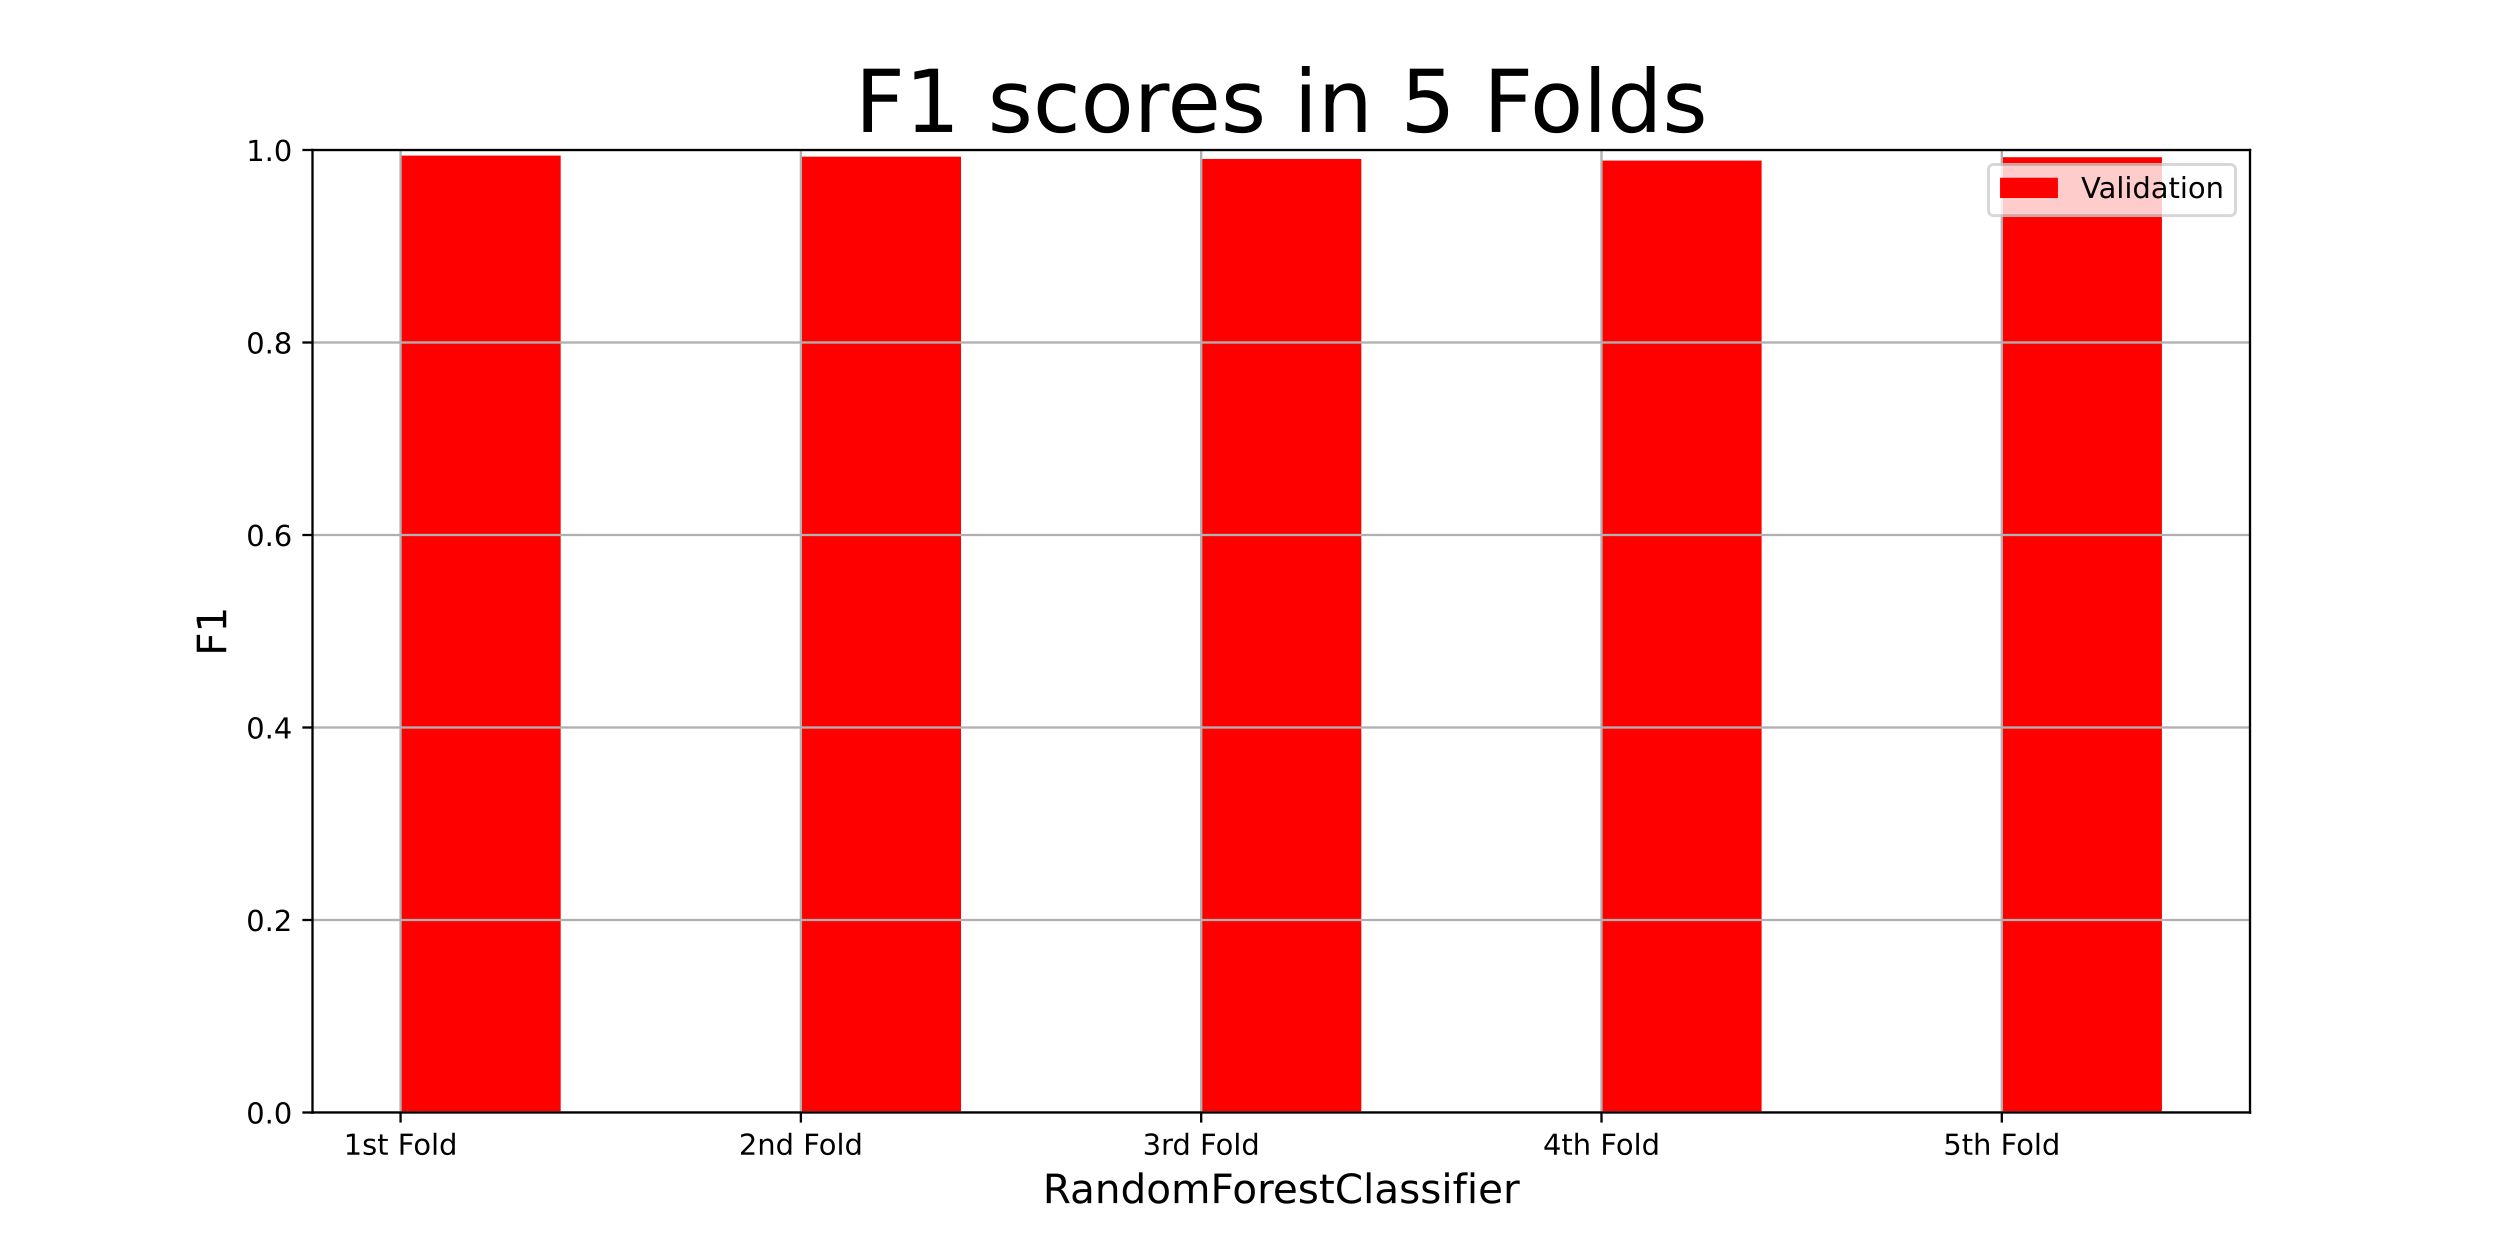
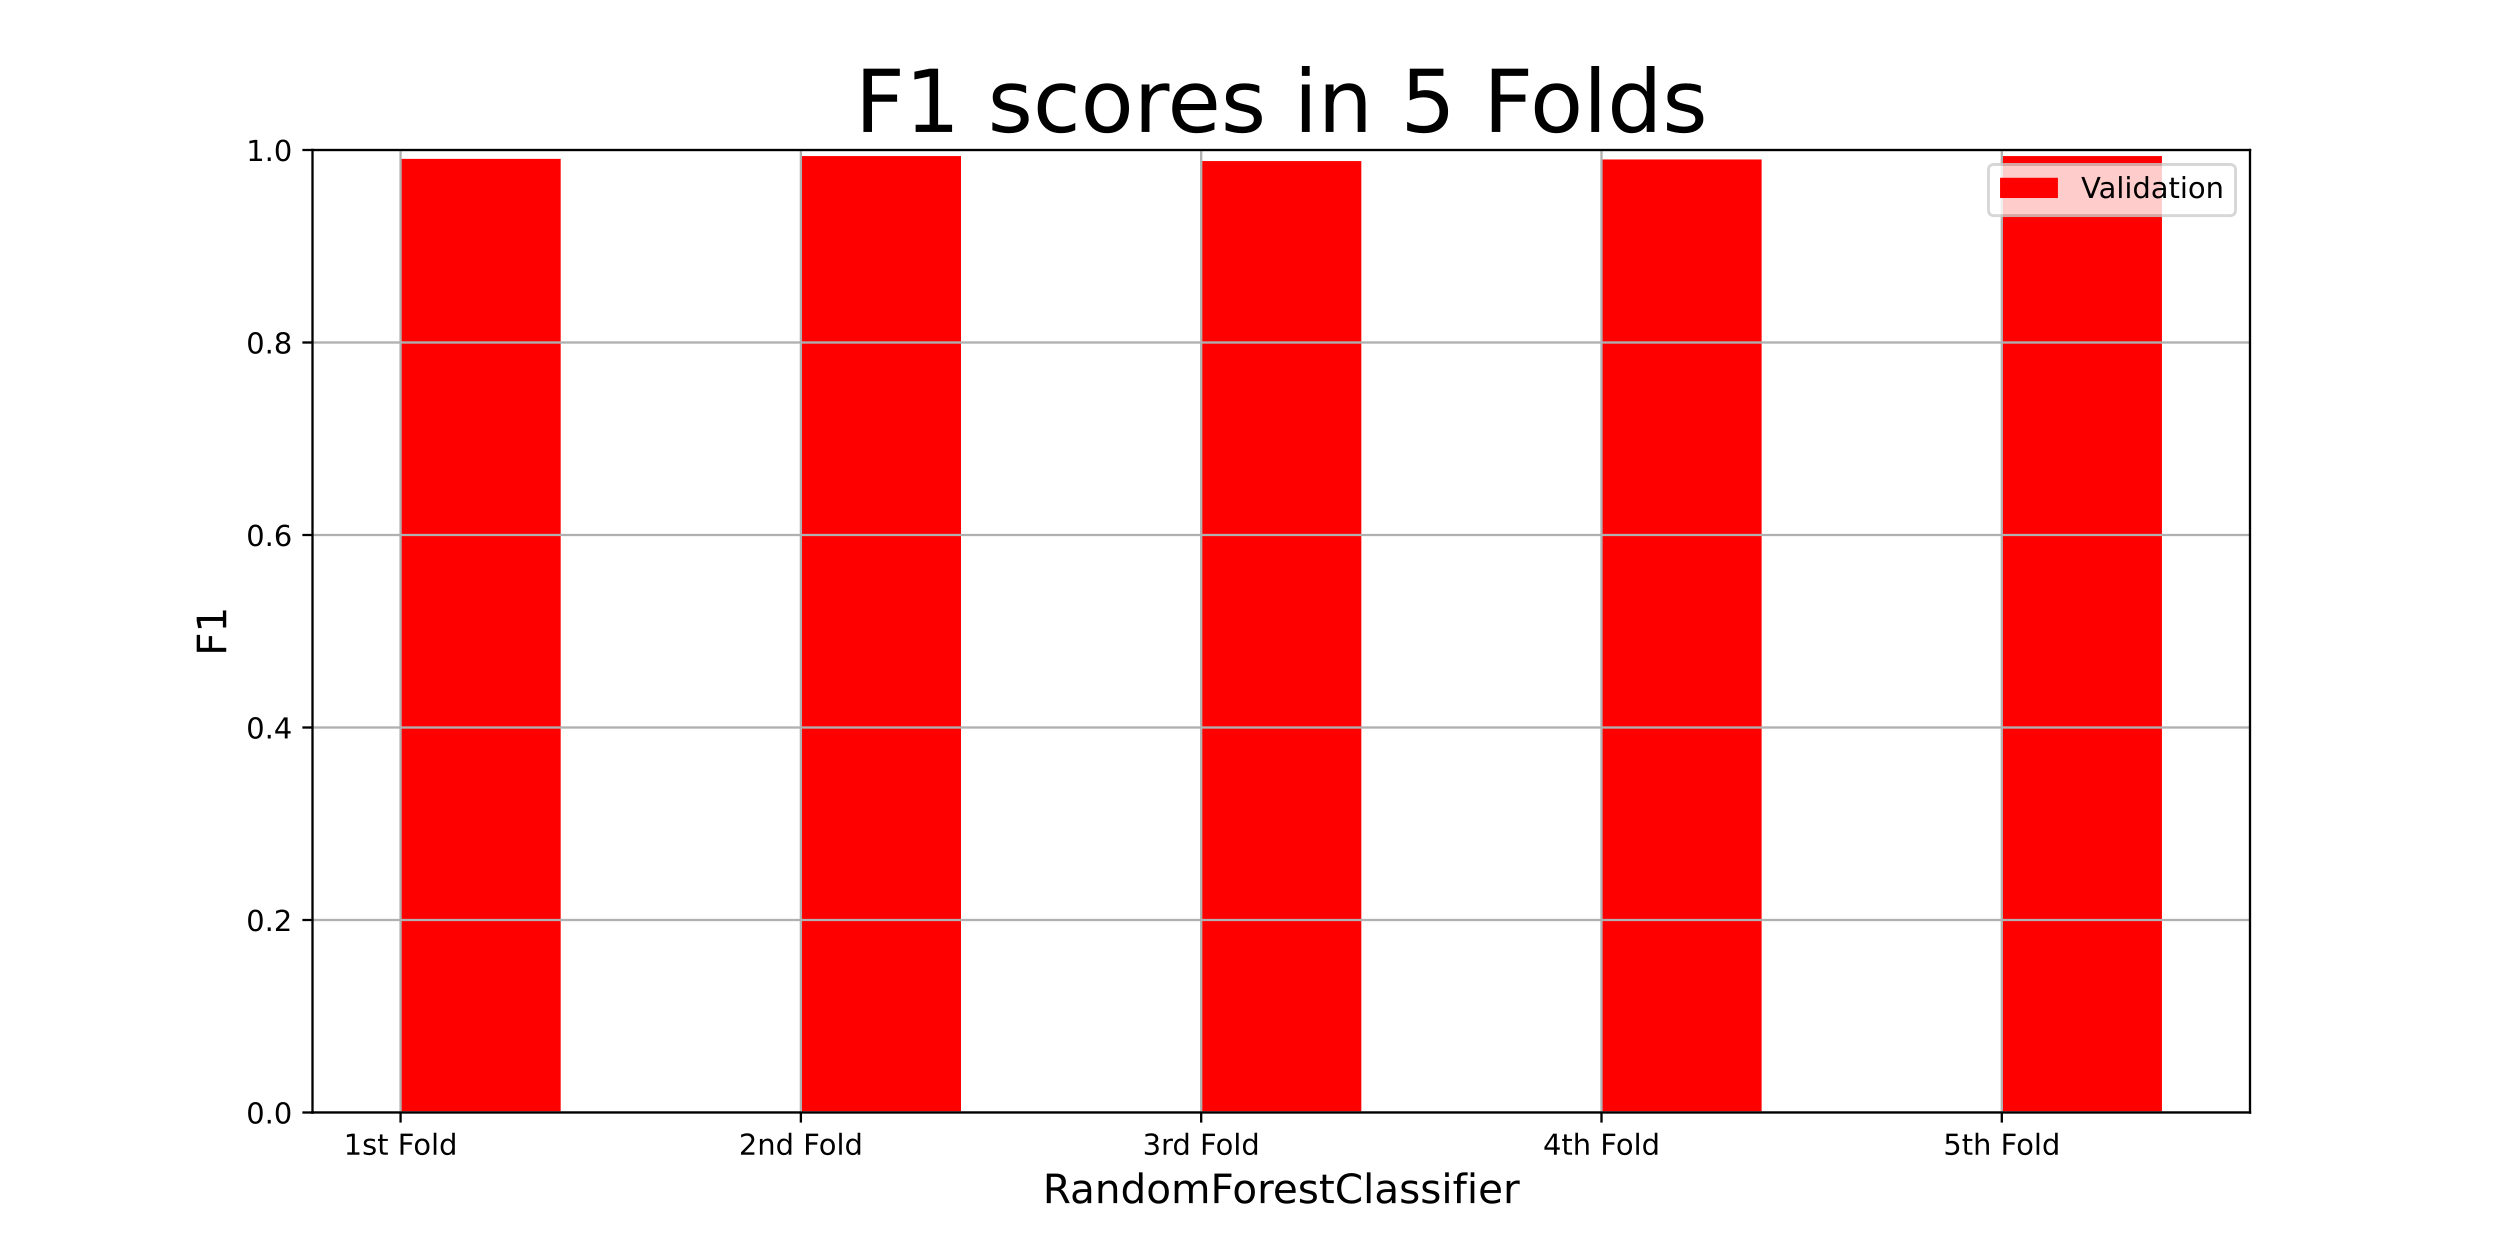
<svg xmlns="http://www.w3.org/2000/svg" xmlns:xlink="http://www.w3.org/1999/xlink" width="864pt" height="432pt" viewBox="0 0 864 432" version="1.1">
  <defs>
    <style type="text/css">*{stroke-linejoin: round; stroke-linecap: butt}</style>
  </defs>
  <g id="figure_1">
    <g id="patch_1">
      <path d="M 0 432  L 864 432  L 864 0  L 0 0  z " style="fill: #ffffff" />
    </g>
    <g id="axes_1">
      <g id="patch_2">
        <path d="M 108 384.48  L 777.6 384.48  L 777.6 51.84  L 108 51.84  z " style="fill: #ffffff" />
      </g>
      <g id="patch_3">
-         <path d="M 138.436 384.48  L 193.775 384.48  L 193.775 53.783  L 138.436 53.783  z " clip-path="url(#p859ba6c23f)" style="fill: #ff0000" />
+         <path d="M 138.436 384.48  L 193.775 384.48  L 193.775 54.91  L 138.436 54.91  z " clip-path="url(#pf7909e00c7)" style="fill: #ff0000" />
      </g>
      <g id="patch_4">
-         <path d="M 276.783 384.48  L 332.122 384.48  L 332.122 54.137  L 276.783 54.137  z " clip-path="url(#p859ba6c23f)" style="fill: #ff0000" />
+         <path d="M 276.783 384.48  L 332.122 384.48  L 332.122 53.947  L 276.783 53.947  z " clip-path="url(#pf7909e00c7)" style="fill: #ff0000" />
      </g>
      <g id="patch_5">
-         <path d="M 415.131 384.48  L 470.469 384.48  L 470.469 54.923  L 415.131 54.923  z " clip-path="url(#p859ba6c23f)" style="fill: #ff0000" />
+         <path d="M 415.131 384.48  L 470.469 384.48  L 470.469 55.676  L 415.131 55.676  z " clip-path="url(#pf7909e00c7)" style="fill: #ff0000" />
      </g>
      <g id="patch_6">
-         <path d="M 553.478 384.48  L 608.817 384.48  L 608.817 55.494  L 553.478 55.494  z " clip-path="url(#p859ba6c23f)" style="fill: #ff0000" />
+         <path d="M 553.478 384.48  L 608.817 384.48  L 608.817 55.116  L 553.478 55.116  z " clip-path="url(#pf7909e00c7)" style="fill: #ff0000" />
      </g>
      <g id="patch_7">
-         <path d="M 691.825 384.48  L 747.164 384.48  L 747.164 54.329  L 691.825 54.329  z " clip-path="url(#p859ba6c23f)" style="fill: #ff0000" />
+         <path d="M 691.825 384.48  L 747.164 384.48  L 747.164 53.944  L 691.825 53.944  z " clip-path="url(#pf7909e00c7)" style="fill: #ff0000" />
      </g>
      <g id="matplotlib.axis_1">
        <g id="xtick_1">
          <g id="line2d_1">
-             <path d="M 138.436 384.48  L 138.436 51.84  " clip-path="url(#p859ba6c23f)" style="fill: none; stroke: #b0b0b0; stroke-width: 0.8; stroke-linecap: square" />
+             <path d="M 138.436 384.48  L 138.436 51.84  " clip-path="url(#pf7909e00c7)" style="fill: none; stroke: #b0b0b0; stroke-width: 0.8; stroke-linecap: square" />
          </g>
          <g id="line2d_2">
            <defs>
-               <path id="m09b24d3ca9" d="M 0 0  L 0 3.5  " style="stroke: #000000; stroke-width: 0.8" />
+               <path id="m5ab77fc518" d="M 0 0  L 0 3.5  " style="stroke: #000000; stroke-width: 0.8" />
            </defs>
            <g>
-               <use xlink:href="#m09b24d3ca9" x="138.436" y="384.48" style="stroke: #000000; stroke-width: 0.8" />
+               <use xlink:href="#m5ab77fc518" x="138.436" y="384.48" style="stroke: #000000; stroke-width: 0.8" />
            </g>
          </g>
          <g id="text_1">
            <g transform="translate(118.784 399.0784) scale(0.1 -0.1)">
              <defs>
                <path id="DejaVuSans-31" d="M 794 531  L 1825 531  L 1825 4091  L 703 3866  L 703 4441  L 1819 4666  L 2450 4666  L 2450 531  L 3481 531  L 3481 0  L 794 0  L 794 531  z " transform="scale(0.015625)" />
                <path id="DejaVuSans-73" d="M 2834 3397  L 2834 2853  Q 2591 2978 2328 3040  Q 2066 3103 1784 3103  Q 1356 3103 1142 2972  Q 928 2841 928 2578  Q 928 2378 1081 2264  Q 1234 2150 1697 2047  L 1894 2003  Q 2506 1872 2764 1633  Q 3022 1394 3022 966  Q 3022 478 2636 193  Q 2250 -91 1575 -91  Q 1294 -91 989 -36  Q 684 19 347 128  L 347 722  Q 666 556 975 473  Q 1284 391 1588 391  Q 1994 391 2212 530  Q 2431 669 2431 922  Q 2431 1156 2273 1281  Q 2116 1406 1581 1522  L 1381 1569  Q 847 1681 609 1914  Q 372 2147 372 2553  Q 372 3047 722 3315  Q 1072 3584 1716 3584  Q 2034 3584 2315 3537  Q 2597 3491 2834 3397  z " transform="scale(0.015625)" />
                <path id="DejaVuSans-74" d="M 1172 4494  L 1172 3500  L 2356 3500  L 2356 3053  L 1172 3053  L 1172 1153  Q 1172 725 1289 603  Q 1406 481 1766 481  L 2356 481  L 2356 0  L 1766 0  Q 1100 0 847 248  Q 594 497 594 1153  L 594 3053  L 172 3053  L 172 3500  L 594 3500  L 594 4494  L 1172 4494  z " transform="scale(0.015625)" />
                <path id="DejaVuSans-20" transform="scale(0.015625)" />
                <path id="DejaVuSans-46" d="M 628 4666  L 3309 4666  L 3309 4134  L 1259 4134  L 1259 2759  L 3109 2759  L 3109 2228  L 1259 2228  L 1259 0  L 628 0  L 628 4666  z " transform="scale(0.015625)" />
                <path id="DejaVuSans-6f" d="M 1959 3097  Q 1497 3097 1228 2736  Q 959 2375 959 1747  Q 959 1119 1226 758  Q 1494 397 1959 397  Q 2419 397 2687 759  Q 2956 1122 2956 1747  Q 2956 2369 2687 2733  Q 2419 3097 1959 3097  z M 1959 3584  Q 2709 3584 3137 3096  Q 3566 2609 3566 1747  Q 3566 888 3137 398  Q 2709 -91 1959 -91  Q 1206 -91 779 398  Q 353 888 353 1747  Q 353 2609 779 3096  Q 1206 3584 1959 3584  z " transform="scale(0.015625)" />
                <path id="DejaVuSans-6c" d="M 603 4863  L 1178 4863  L 1178 0  L 603 0  L 603 4863  z " transform="scale(0.015625)" />
                <path id="DejaVuSans-64" d="M 2906 2969  L 2906 4863  L 3481 4863  L 3481 0  L 2906 0  L 2906 525  Q 2725 213 2448 61  Q 2172 -91 1784 -91  Q 1150 -91 751 415  Q 353 922 353 1747  Q 353 2572 751 3078  Q 1150 3584 1784 3584  Q 2172 3584 2448 3432  Q 2725 3281 2906 2969  z M 947 1747  Q 947 1113 1208 752  Q 1469 391 1925 391  Q 2381 391 2643 752  Q 2906 1113 2906 1747  Q 2906 2381 2643 2742  Q 2381 3103 1925 3103  Q 1469 3103 1208 2742  Q 947 2381 947 1747  z " transform="scale(0.015625)" />
              </defs>
              <use xlink:href="#DejaVuSans-31" />
              <use xlink:href="#DejaVuSans-73" x="63.623" />
              <use xlink:href="#DejaVuSans-74" x="115.723" />
              <use xlink:href="#DejaVuSans-20" x="154.932" />
              <use xlink:href="#DejaVuSans-46" x="186.719" />
              <use xlink:href="#DejaVuSans-6f" x="240.613" />
              <use xlink:href="#DejaVuSans-6c" x="301.795" />
              <use xlink:href="#DejaVuSans-64" x="329.578" />
            </g>
          </g>
        </g>
        <g id="xtick_2">
          <g id="line2d_3">
-             <path d="M 276.783 384.48  L 276.783 51.84  " clip-path="url(#p859ba6c23f)" style="fill: none; stroke: #b0b0b0; stroke-width: 0.8; stroke-linecap: square" />
+             <path d="M 276.783 384.48  L 276.783 51.84  " clip-path="url(#pf7909e00c7)" style="fill: none; stroke: #b0b0b0; stroke-width: 0.8; stroke-linecap: square" />
          </g>
          <g id="line2d_4">
            <g>
-               <use xlink:href="#m09b24d3ca9" x="276.783" y="384.48" style="stroke: #000000; stroke-width: 0.8" />
+               <use xlink:href="#m5ab77fc518" x="276.783" y="384.48" style="stroke: #000000; stroke-width: 0.8" />
            </g>
          </g>
          <g id="text_2">
            <g transform="translate(255.353 399.0784) scale(0.1 -0.1)">
              <defs>
                <path id="DejaVuSans-32" d="M 1228 531  L 3431 531  L 3431 0  L 469 0  L 469 531  Q 828 903 1448 1529  Q 2069 2156 2228 2338  Q 2531 2678 2651 2914  Q 2772 3150 2772 3378  Q 2772 3750 2511 3984  Q 2250 4219 1831 4219  Q 1534 4219 1204 4116  Q 875 4013 500 3803  L 500 4441  Q 881 4594 1212 4672  Q 1544 4750 1819 4750  Q 2544 4750 2975 4387  Q 3406 4025 3406 3419  Q 3406 3131 3298 2873  Q 3191 2616 2906 2266  Q 2828 2175 2409 1742  Q 1991 1309 1228 531  z " transform="scale(0.015625)" />
                <path id="DejaVuSans-6e" d="M 3513 2113  L 3513 0  L 2938 0  L 2938 2094  Q 2938 2591 2744 2837  Q 2550 3084 2163 3084  Q 1697 3084 1428 2787  Q 1159 2491 1159 1978  L 1159 0  L 581 0  L 581 3500  L 1159 3500  L 1159 2956  Q 1366 3272 1645 3428  Q 1925 3584 2291 3584  Q 2894 3584 3203 3211  Q 3513 2838 3513 2113  z " transform="scale(0.015625)" />
              </defs>
              <use xlink:href="#DejaVuSans-32" />
              <use xlink:href="#DejaVuSans-6e" x="63.623" />
              <use xlink:href="#DejaVuSans-64" x="127.002" />
              <use xlink:href="#DejaVuSans-20" x="190.479" />
              <use xlink:href="#DejaVuSans-46" x="222.266" />
              <use xlink:href="#DejaVuSans-6f" x="276.16" />
              <use xlink:href="#DejaVuSans-6c" x="337.342" />
              <use xlink:href="#DejaVuSans-64" x="365.125" />
            </g>
          </g>
        </g>
        <g id="xtick_3">
          <g id="line2d_5">
-             <path d="M 415.131 384.48  L 415.131 51.84  " clip-path="url(#p859ba6c23f)" style="fill: none; stroke: #b0b0b0; stroke-width: 0.8; stroke-linecap: square" />
+             <path d="M 415.131 384.48  L 415.131 51.84  " clip-path="url(#pf7909e00c7)" style="fill: none; stroke: #b0b0b0; stroke-width: 0.8; stroke-linecap: square" />
          </g>
          <g id="line2d_6">
            <g>
-               <use xlink:href="#m09b24d3ca9" x="415.131" y="384.48" style="stroke: #000000; stroke-width: 0.8" />
+               <use xlink:href="#m5ab77fc518" x="415.131" y="384.48" style="stroke: #000000; stroke-width: 0.8" />
            </g>
          </g>
          <g id="text_3">
            <g transform="translate(394.9009 399.0784) scale(0.1 -0.1)">
              <defs>
                <path id="DejaVuSans-33" d="M 2597 2516  Q 3050 2419 3304 2112  Q 3559 1806 3559 1356  Q 3559 666 3084 287  Q 2609 -91 1734 -91  Q 1441 -91 1130 -33  Q 819 25 488 141  L 488 750  Q 750 597 1062 519  Q 1375 441 1716 441  Q 2309 441 2620 675  Q 2931 909 2931 1356  Q 2931 1769 2642 2001  Q 2353 2234 1838 2234  L 1294 2234  L 1294 2753  L 1863 2753  Q 2328 2753 2575 2939  Q 2822 3125 2822 3475  Q 2822 3834 2567 4026  Q 2313 4219 1838 4219  Q 1578 4219 1281 4162  Q 984 4106 628 3988  L 628 4550  Q 988 4650 1302 4700  Q 1616 4750 1894 4750  Q 2613 4750 3031 4423  Q 3450 4097 3450 3541  Q 3450 3153 3228 2886  Q 3006 2619 2597 2516  z " transform="scale(0.015625)" />
                <path id="DejaVuSans-72" d="M 2631 2963  Q 2534 3019 2420 3045  Q 2306 3072 2169 3072  Q 1681 3072 1420 2755  Q 1159 2438 1159 1844  L 1159 0  L 581 0  L 581 3500  L 1159 3500  L 1159 2956  Q 1341 3275 1631 3429  Q 1922 3584 2338 3584  Q 2397 3584 2469 3576  Q 2541 3569 2628 3553  L 2631 2963  z " transform="scale(0.015625)" />
              </defs>
              <use xlink:href="#DejaVuSans-33" />
              <use xlink:href="#DejaVuSans-72" x="63.623" />
              <use xlink:href="#DejaVuSans-64" x="102.986" />
              <use xlink:href="#DejaVuSans-20" x="166.463" />
              <use xlink:href="#DejaVuSans-46" x="198.25" />
              <use xlink:href="#DejaVuSans-6f" x="252.145" />
              <use xlink:href="#DejaVuSans-6c" x="313.326" />
              <use xlink:href="#DejaVuSans-64" x="341.109" />
            </g>
          </g>
        </g>
        <g id="xtick_4">
          <g id="line2d_7">
-             <path d="M 553.478 384.48  L 553.478 51.84  " clip-path="url(#p859ba6c23f)" style="fill: none; stroke: #b0b0b0; stroke-width: 0.8; stroke-linecap: square" />
+             <path d="M 553.478 384.48  L 553.478 51.84  " clip-path="url(#pf7909e00c7)" style="fill: none; stroke: #b0b0b0; stroke-width: 0.8; stroke-linecap: square" />
          </g>
          <g id="line2d_8">
            <g>
-               <use xlink:href="#m09b24d3ca9" x="553.478" y="384.48" style="stroke: #000000; stroke-width: 0.8" />
+               <use xlink:href="#m5ab77fc518" x="553.478" y="384.48" style="stroke: #000000; stroke-width: 0.8" />
            </g>
          </g>
          <g id="text_4">
            <g transform="translate(533.2613 399.0784) scale(0.1 -0.1)">
              <defs>
                <path id="DejaVuSans-34" d="M 2419 4116  L 825 1625  L 2419 1625  L 2419 4116  z M 2253 4666  L 3047 4666  L 3047 1625  L 3713 1625  L 3713 1100  L 3047 1100  L 3047 0  L 2419 0  L 2419 1100  L 313 1100  L 313 1709  L 2253 4666  z " transform="scale(0.015625)" />
                <path id="DejaVuSans-68" d="M 3513 2113  L 3513 0  L 2938 0  L 2938 2094  Q 2938 2591 2744 2837  Q 2550 3084 2163 3084  Q 1697 3084 1428 2787  Q 1159 2491 1159 1978  L 1159 0  L 581 0  L 581 4863  L 1159 4863  L 1159 2956  Q 1366 3272 1645 3428  Q 1925 3584 2291 3584  Q 2894 3584 3203 3211  Q 3513 2838 3513 2113  z " transform="scale(0.015625)" />
              </defs>
              <use xlink:href="#DejaVuSans-34" />
              <use xlink:href="#DejaVuSans-74" x="63.623" />
              <use xlink:href="#DejaVuSans-68" x="102.832" />
              <use xlink:href="#DejaVuSans-20" x="166.211" />
              <use xlink:href="#DejaVuSans-46" x="197.998" />
              <use xlink:href="#DejaVuSans-6f" x="251.893" />
              <use xlink:href="#DejaVuSans-6c" x="313.074" />
              <use xlink:href="#DejaVuSans-64" x="340.857" />
            </g>
          </g>
        </g>
        <g id="xtick_5">
          <g id="line2d_9">
-             <path d="M 691.825 384.48  L 691.825 51.84  " clip-path="url(#p859ba6c23f)" style="fill: none; stroke: #b0b0b0; stroke-width: 0.8; stroke-linecap: square" />
+             <path d="M 691.825 384.48  L 691.825 51.84  " clip-path="url(#pf7909e00c7)" style="fill: none; stroke: #b0b0b0; stroke-width: 0.8; stroke-linecap: square" />
          </g>
          <g id="line2d_10">
            <g>
-               <use xlink:href="#m09b24d3ca9" x="691.825" y="384.48" style="stroke: #000000; stroke-width: 0.8" />
+               <use xlink:href="#m5ab77fc518" x="691.825" y="384.48" style="stroke: #000000; stroke-width: 0.8" />
            </g>
          </g>
          <g id="text_5">
            <g transform="translate(671.6084 399.0784) scale(0.1 -0.1)">
              <defs>
                <path id="DejaVuSans-35" d="M 691 4666  L 3169 4666  L 3169 4134  L 1269 4134  L 1269 2991  Q 1406 3038 1543 3061  Q 1681 3084 1819 3084  Q 2600 3084 3056 2656  Q 3513 2228 3513 1497  Q 3513 744 3044 326  Q 2575 -91 1722 -91  Q 1428 -91 1123 -41  Q 819 9 494 109  L 494 744  Q 775 591 1075 516  Q 1375 441 1709 441  Q 2250 441 2565 725  Q 2881 1009 2881 1497  Q 2881 1984 2565 2268  Q 2250 2553 1709 2553  Q 1456 2553 1204 2497  Q 953 2441 691 2322  L 691 4666  z " transform="scale(0.015625)" />
              </defs>
              <use xlink:href="#DejaVuSans-35" />
              <use xlink:href="#DejaVuSans-74" x="63.623" />
              <use xlink:href="#DejaVuSans-68" x="102.832" />
              <use xlink:href="#DejaVuSans-20" x="166.211" />
              <use xlink:href="#DejaVuSans-46" x="197.998" />
              <use xlink:href="#DejaVuSans-6f" x="251.893" />
              <use xlink:href="#DejaVuSans-6c" x="313.074" />
              <use xlink:href="#DejaVuSans-64" x="340.857" />
            </g>
          </g>
        </g>
        <g id="text_6">
          <g transform="translate(360.3947 415.7959) scale(0.14 -0.14)">
            <defs>
              <path id="DejaVuSans-52" d="M 2841 2188  Q 3044 2119 3236 1894  Q 3428 1669 3622 1275  L 4263 0  L 3584 0  L 2988 1197  Q 2756 1666 2539 1819  Q 2322 1972 1947 1972  L 1259 1972  L 1259 0  L 628 0  L 628 4666  L 2053 4666  Q 2853 4666 3247 4331  Q 3641 3997 3641 3322  Q 3641 2881 3436 2590  Q 3231 2300 2841 2188  z M 1259 4147  L 1259 2491  L 2053 2491  Q 2509 2491 2742 2702  Q 2975 2913 2975 3322  Q 2975 3731 2742 3939  Q 2509 4147 2053 4147  L 1259 4147  z " transform="scale(0.015625)" />
              <path id="DejaVuSans-61" d="M 2194 1759  Q 1497 1759 1228 1600  Q 959 1441 959 1056  Q 959 750 1161 570  Q 1363 391 1709 391  Q 2188 391 2477 730  Q 2766 1069 2766 1631  L 2766 1759  L 2194 1759  z M 3341 1997  L 3341 0  L 2766 0  L 2766 531  Q 2569 213 2275 61  Q 1981 -91 1556 -91  Q 1019 -91 701 211  Q 384 513 384 1019  Q 384 1609 779 1909  Q 1175 2209 1959 2209  L 2766 2209  L 2766 2266  Q 2766 2663 2505 2880  Q 2244 3097 1772 3097  Q 1472 3097 1187 3025  Q 903 2953 641 2809  L 641 3341  Q 956 3463 1253 3523  Q 1550 3584 1831 3584  Q 2591 3584 2966 3190  Q 3341 2797 3341 1997  z " transform="scale(0.015625)" />
              <path id="DejaVuSans-6d" d="M 3328 2828  Q 3544 3216 3844 3400  Q 4144 3584 4550 3584  Q 5097 3584 5394 3201  Q 5691 2819 5691 2113  L 5691 0  L 5113 0  L 5113 2094  Q 5113 2597 4934 2840  Q 4756 3084 4391 3084  Q 3944 3084 3684 2787  Q 3425 2491 3425 1978  L 3425 0  L 2847 0  L 2847 2094  Q 2847 2600 2669 2842  Q 2491 3084 2119 3084  Q 1678 3084 1418 2786  Q 1159 2488 1159 1978  L 1159 0  L 581 0  L 581 3500  L 1159 3500  L 1159 2956  Q 1356 3278 1631 3431  Q 1906 3584 2284 3584  Q 2666 3584 2933 3390  Q 3200 3197 3328 2828  z " transform="scale(0.015625)" />
              <path id="DejaVuSans-65" d="M 3597 1894  L 3597 1613  L 953 1613  Q 991 1019 1311 708  Q 1631 397 2203 397  Q 2534 397 2845 478  Q 3156 559 3463 722  L 3463 178  Q 3153 47 2828 -22  Q 2503 -91 2169 -91  Q 1331 -91 842 396  Q 353 884 353 1716  Q 353 2575 817 3079  Q 1281 3584 2069 3584  Q 2775 3584 3186 3129  Q 3597 2675 3597 1894  z M 3022 2063  Q 3016 2534 2758 2815  Q 2500 3097 2075 3097  Q 1594 3097 1305 2825  Q 1016 2553 972 2059  L 3022 2063  z " transform="scale(0.015625)" />
              <path id="DejaVuSans-43" d="M 4122 4306  L 4122 3641  Q 3803 3938 3442 4084  Q 3081 4231 2675 4231  Q 1875 4231 1450 3742  Q 1025 3253 1025 2328  Q 1025 1406 1450 917  Q 1875 428 2675 428  Q 3081 428 3442 575  Q 3803 722 4122 1019  L 4122 359  Q 3791 134 3420 21  Q 3050 -91 2638 -91  Q 1578 -91 968 557  Q 359 1206 359 2328  Q 359 3453 968 4101  Q 1578 4750 2638 4750  Q 3056 4750 3426 4639  Q 3797 4528 4122 4306  z " transform="scale(0.015625)" />
              <path id="DejaVuSans-69" d="M 603 3500  L 1178 3500  L 1178 0  L 603 0  L 603 3500  z M 603 4863  L 1178 4863  L 1178 4134  L 603 4134  L 603 4863  z " transform="scale(0.015625)" />
              <path id="DejaVuSans-66" d="M 2375 4863  L 2375 4384  L 1825 4384  Q 1516 4384 1395 4259  Q 1275 4134 1275 3809  L 1275 3500  L 2222 3500  L 2222 3053  L 1275 3053  L 1275 0  L 697 0  L 697 3053  L 147 3053  L 147 3500  L 697 3500  L 697 3744  Q 697 4328 969 4595  Q 1241 4863 1831 4863  L 2375 4863  z " transform="scale(0.015625)" />
            </defs>
            <use xlink:href="#DejaVuSans-52" />
            <use xlink:href="#DejaVuSans-61" x="67.232" />
            <use xlink:href="#DejaVuSans-6e" x="128.512" />
            <use xlink:href="#DejaVuSans-64" x="191.891" />
            <use xlink:href="#DejaVuSans-6f" x="255.367" />
            <use xlink:href="#DejaVuSans-6d" x="316.549" />
            <use xlink:href="#DejaVuSans-46" x="413.961" />
            <use xlink:href="#DejaVuSans-6f" x="467.855" />
            <use xlink:href="#DejaVuSans-72" x="529.037" />
            <use xlink:href="#DejaVuSans-65" x="567.9" />
            <use xlink:href="#DejaVuSans-73" x="629.424" />
            <use xlink:href="#DejaVuSans-74" x="681.523" />
            <use xlink:href="#DejaVuSans-43" x="720.732" />
            <use xlink:href="#DejaVuSans-6c" x="790.557" />
            <use xlink:href="#DejaVuSans-61" x="818.34" />
            <use xlink:href="#DejaVuSans-73" x="879.619" />
            <use xlink:href="#DejaVuSans-73" x="931.719" />
            <use xlink:href="#DejaVuSans-69" x="983.818" />
            <use xlink:href="#DejaVuSans-66" x="1011.602" />
            <use xlink:href="#DejaVuSans-69" x="1046.807" />
            <use xlink:href="#DejaVuSans-65" x="1074.59" />
            <use xlink:href="#DejaVuSans-72" x="1136.113" />
          </g>
        </g>
      </g>
      <g id="matplotlib.axis_2">
        <g id="ytick_1">
          <g id="line2d_11">
-             <path d="M 108 384.48  L 777.6 384.48  " clip-path="url(#p859ba6c23f)" style="fill: none; stroke: #b0b0b0; stroke-width: 0.8; stroke-linecap: square" />
+             <path d="M 108 384.48  L 777.6 384.48  " clip-path="url(#pf7909e00c7)" style="fill: none; stroke: #b0b0b0; stroke-width: 0.8; stroke-linecap: square" />
          </g>
          <g id="line2d_12">
            <defs>
-               <path id="m4e0ff2f2ef" d="M 0 0  L -3.5 0  " style="stroke: #000000; stroke-width: 0.8" />
+               <path id="me42f75e7f3" d="M 0 0  L -3.5 0  " style="stroke: #000000; stroke-width: 0.8" />
            </defs>
            <g>
-               <use xlink:href="#m4e0ff2f2ef" x="108" y="384.48" style="stroke: #000000; stroke-width: 0.8" />
+               <use xlink:href="#me42f75e7f3" x="108" y="384.48" style="stroke: #000000; stroke-width: 0.8" />
            </g>
          </g>
          <g id="text_7">
            <g transform="translate(85.09687 388.2792) scale(0.1 -0.1)">
              <defs>
                <path id="DejaVuSans-30" d="M 2034 4250  Q 1547 4250 1301 3770  Q 1056 3291 1056 2328  Q 1056 1369 1301 889  Q 1547 409 2034 409  Q 2525 409 2770 889  Q 3016 1369 3016 2328  Q 3016 3291 2770 3770  Q 2525 4250 2034 4250  z M 2034 4750  Q 2819 4750 3233 4129  Q 3647 3509 3647 2328  Q 3647 1150 3233 529  Q 2819 -91 2034 -91  Q 1250 -91 836 529  Q 422 1150 422 2328  Q 422 3509 836 4129  Q 1250 4750 2034 4750  z " transform="scale(0.015625)" />
                <path id="DejaVuSans-2e" d="M 684 794  L 1344 794  L 1344 0  L 684 0  L 684 794  z " transform="scale(0.015625)" />
              </defs>
              <use xlink:href="#DejaVuSans-30" />
              <use xlink:href="#DejaVuSans-2e" x="63.623" />
              <use xlink:href="#DejaVuSans-30" x="95.41" />
            </g>
          </g>
        </g>
        <g id="ytick_2">
          <g id="line2d_13">
-             <path d="M 108 317.952  L 777.6 317.952  " clip-path="url(#p859ba6c23f)" style="fill: none; stroke: #b0b0b0; stroke-width: 0.8; stroke-linecap: square" />
+             <path d="M 108 317.952  L 777.6 317.952  " clip-path="url(#pf7909e00c7)" style="fill: none; stroke: #b0b0b0; stroke-width: 0.8; stroke-linecap: square" />
          </g>
          <g id="line2d_14">
            <g>
-               <use xlink:href="#m4e0ff2f2ef" x="108" y="317.952" style="stroke: #000000; stroke-width: 0.8" />
+               <use xlink:href="#me42f75e7f3" x="108" y="317.952" style="stroke: #000000; stroke-width: 0.8" />
            </g>
          </g>
          <g id="text_8">
            <g transform="translate(85.09687 321.7512) scale(0.1 -0.1)">
              <use xlink:href="#DejaVuSans-30" />
              <use xlink:href="#DejaVuSans-2e" x="63.623" />
              <use xlink:href="#DejaVuSans-32" x="95.41" />
            </g>
          </g>
        </g>
        <g id="ytick_3">
          <g id="line2d_15">
-             <path d="M 108 251.424  L 777.6 251.424  " clip-path="url(#p859ba6c23f)" style="fill: none; stroke: #b0b0b0; stroke-width: 0.8; stroke-linecap: square" />
+             <path d="M 108 251.424  L 777.6 251.424  " clip-path="url(#pf7909e00c7)" style="fill: none; stroke: #b0b0b0; stroke-width: 0.8; stroke-linecap: square" />
          </g>
          <g id="line2d_16">
            <g>
-               <use xlink:href="#m4e0ff2f2ef" x="108" y="251.424" style="stroke: #000000; stroke-width: 0.8" />
+               <use xlink:href="#me42f75e7f3" x="108" y="251.424" style="stroke: #000000; stroke-width: 0.8" />
            </g>
          </g>
          <g id="text_9">
            <g transform="translate(85.09687 255.2232) scale(0.1 -0.1)">
              <use xlink:href="#DejaVuSans-30" />
              <use xlink:href="#DejaVuSans-2e" x="63.623" />
              <use xlink:href="#DejaVuSans-34" x="95.41" />
            </g>
          </g>
        </g>
        <g id="ytick_4">
          <g id="line2d_17">
-             <path d="M 108 184.896  L 777.6 184.896  " clip-path="url(#p859ba6c23f)" style="fill: none; stroke: #b0b0b0; stroke-width: 0.8; stroke-linecap: square" />
+             <path d="M 108 184.896  L 777.6 184.896  " clip-path="url(#pf7909e00c7)" style="fill: none; stroke: #b0b0b0; stroke-width: 0.8; stroke-linecap: square" />
          </g>
          <g id="line2d_18">
            <g>
-               <use xlink:href="#m4e0ff2f2ef" x="108" y="184.896" style="stroke: #000000; stroke-width: 0.8" />
+               <use xlink:href="#me42f75e7f3" x="108" y="184.896" style="stroke: #000000; stroke-width: 0.8" />
            </g>
          </g>
          <g id="text_10">
            <g transform="translate(85.09687 188.6952) scale(0.1 -0.1)">
              <defs>
                <path id="DejaVuSans-36" d="M 2113 2584  Q 1688 2584 1439 2293  Q 1191 2003 1191 1497  Q 1191 994 1439 701  Q 1688 409 2113 409  Q 2538 409 2786 701  Q 3034 994 3034 1497  Q 3034 2003 2786 2293  Q 2538 2584 2113 2584  z M 3366 4563  L 3366 3988  Q 3128 4100 2886 4159  Q 2644 4219 2406 4219  Q 1781 4219 1451 3797  Q 1122 3375 1075 2522  Q 1259 2794 1537 2939  Q 1816 3084 2150 3084  Q 2853 3084 3261 2657  Q 3669 2231 3669 1497  Q 3669 778 3244 343  Q 2819 -91 2113 -91  Q 1303 -91 875 529  Q 447 1150 447 2328  Q 447 3434 972 4092  Q 1497 4750 2381 4750  Q 2619 4750 2861 4703  Q 3103 4656 3366 4563  z " transform="scale(0.015625)" />
              </defs>
              <use xlink:href="#DejaVuSans-30" />
              <use xlink:href="#DejaVuSans-2e" x="63.623" />
              <use xlink:href="#DejaVuSans-36" x="95.41" />
            </g>
          </g>
        </g>
        <g id="ytick_5">
          <g id="line2d_19">
-             <path d="M 108 118.368  L 777.6 118.368  " clip-path="url(#p859ba6c23f)" style="fill: none; stroke: #b0b0b0; stroke-width: 0.8; stroke-linecap: square" />
+             <path d="M 108 118.368  L 777.6 118.368  " clip-path="url(#pf7909e00c7)" style="fill: none; stroke: #b0b0b0; stroke-width: 0.8; stroke-linecap: square" />
          </g>
          <g id="line2d_20">
            <g>
-               <use xlink:href="#m4e0ff2f2ef" x="108" y="118.368" style="stroke: #000000; stroke-width: 0.8" />
+               <use xlink:href="#me42f75e7f3" x="108" y="118.368" style="stroke: #000000; stroke-width: 0.8" />
            </g>
          </g>
          <g id="text_11">
            <g transform="translate(85.09687 122.1672) scale(0.1 -0.1)">
              <defs>
                <path id="DejaVuSans-38" d="M 2034 2216  Q 1584 2216 1326 1975  Q 1069 1734 1069 1313  Q 1069 891 1326 650  Q 1584 409 2034 409  Q 2484 409 2743 651  Q 3003 894 3003 1313  Q 3003 1734 2745 1975  Q 2488 2216 2034 2216  z M 1403 2484  Q 997 2584 770 2862  Q 544 3141 544 3541  Q 544 4100 942 4425  Q 1341 4750 2034 4750  Q 2731 4750 3128 4425  Q 3525 4100 3525 3541  Q 3525 3141 3298 2862  Q 3072 2584 2669 2484  Q 3125 2378 3379 2068  Q 3634 1759 3634 1313  Q 3634 634 3220 271  Q 2806 -91 2034 -91  Q 1263 -91 848 271  Q 434 634 434 1313  Q 434 1759 690 2068  Q 947 2378 1403 2484  z M 1172 3481  Q 1172 3119 1398 2916  Q 1625 2713 2034 2713  Q 2441 2713 2670 2916  Q 2900 3119 2900 3481  Q 2900 3844 2670 4047  Q 2441 4250 2034 4250  Q 1625 4250 1398 4047  Q 1172 3844 1172 3481  z " transform="scale(0.015625)" />
              </defs>
              <use xlink:href="#DejaVuSans-30" />
              <use xlink:href="#DejaVuSans-2e" x="63.623" />
              <use xlink:href="#DejaVuSans-38" x="95.41" />
            </g>
          </g>
        </g>
        <g id="ytick_6">
          <g id="line2d_21">
-             <path d="M 108 51.84  L 777.6 51.84  " clip-path="url(#p859ba6c23f)" style="fill: none; stroke: #b0b0b0; stroke-width: 0.8; stroke-linecap: square" />
+             <path d="M 108 51.84  L 777.6 51.84  " clip-path="url(#pf7909e00c7)" style="fill: none; stroke: #b0b0b0; stroke-width: 0.8; stroke-linecap: square" />
          </g>
          <g id="line2d_22">
            <g>
-               <use xlink:href="#m4e0ff2f2ef" x="108" y="51.84" style="stroke: #000000; stroke-width: 0.8" />
+               <use xlink:href="#me42f75e7f3" x="108" y="51.84" style="stroke: #000000; stroke-width: 0.8" />
            </g>
          </g>
          <g id="text_12">
            <g transform="translate(85.09687 55.63922) scale(0.1 -0.1)">
              <use xlink:href="#DejaVuSans-31" />
              <use xlink:href="#DejaVuSans-2e" x="63.623" />
              <use xlink:href="#DejaVuSans-30" x="95.41" />
            </g>
          </g>
        </g>
        <g id="text_13">
          <g transform="translate(78.18531 226.6398) rotate(-90) scale(0.14 -0.14)">
            <use xlink:href="#DejaVuSans-46" />
            <use xlink:href="#DejaVuSans-31" x="57.52" />
          </g>
        </g>
      </g>
      <g id="patch_8">
        <path d="M 108 384.48  L 108 51.84  " style="fill: none; stroke: #000000; stroke-width: 0.8; stroke-linejoin: miter; stroke-linecap: square" />
      </g>
      <g id="patch_9">
        <path d="M 777.6 384.48  L 777.6 51.84  " style="fill: none; stroke: #000000; stroke-width: 0.8; stroke-linejoin: miter; stroke-linecap: square" />
      </g>
      <g id="patch_10">
        <path d="M 108 384.48  L 777.6 384.48  " style="fill: none; stroke: #000000; stroke-width: 0.8; stroke-linejoin: miter; stroke-linecap: square" />
      </g>
      <g id="patch_11">
        <path d="M 108 51.84  L 777.6 51.84  " style="fill: none; stroke: #000000; stroke-width: 0.8; stroke-linejoin: miter; stroke-linecap: square" />
      </g>
      <g id="text_14">
        <g transform="translate(295.4648 45.60094) scale(0.3 -0.3)">
          <defs>
            <path id="DejaVuSans-63" d="M 3122 3366  L 3122 2828  Q 2878 2963 2633 3030  Q 2388 3097 2138 3097  Q 1578 3097 1268 2742  Q 959 2388 959 1747  Q 959 1106 1268 751  Q 1578 397 2138 397  Q 2388 397 2633 464  Q 2878 531 3122 666  L 3122 134  Q 2881 22 2623 -34  Q 2366 -91 2075 -91  Q 1284 -91 818 406  Q 353 903 353 1747  Q 353 2603 823 3093  Q 1294 3584 2113 3584  Q 2378 3584 2631 3529  Q 2884 3475 3122 3366  z " transform="scale(0.015625)" />
          </defs>
          <use xlink:href="#DejaVuSans-46" />
          <use xlink:href="#DejaVuSans-31" x="57.52" />
          <use xlink:href="#DejaVuSans-20" x="121.143" />
          <use xlink:href="#DejaVuSans-73" x="152.93" />
          <use xlink:href="#DejaVuSans-63" x="205.029" />
          <use xlink:href="#DejaVuSans-6f" x="260.01" />
          <use xlink:href="#DejaVuSans-72" x="321.191" />
          <use xlink:href="#DejaVuSans-65" x="360.055" />
          <use xlink:href="#DejaVuSans-73" x="421.578" />
          <use xlink:href="#DejaVuSans-20" x="473.678" />
          <use xlink:href="#DejaVuSans-69" x="505.465" />
          <use xlink:href="#DejaVuSans-6e" x="533.248" />
          <use xlink:href="#DejaVuSans-20" x="596.627" />
          <use xlink:href="#DejaVuSans-35" x="628.414" />
          <use xlink:href="#DejaVuSans-20" x="692.037" />
          <use xlink:href="#DejaVuSans-46" x="723.824" />
          <use xlink:href="#DejaVuSans-6f" x="777.719" />
          <use xlink:href="#DejaVuSans-6c" x="838.9" />
          <use xlink:href="#DejaVuSans-64" x="866.684" />
          <use xlink:href="#DejaVuSans-73" x="930.16" />
        </g>
      </g>
      <g id="legend_1">
        <g id="patch_12">
          <path d="M 689.219 74.518  L 770.6 74.518  Q 772.6 74.518 772.6 72.518  L 772.6 58.84  Q 772.6 56.84 770.6 56.84  L 689.219 56.84  Q 687.219 56.84 687.219 58.84  L 687.219 72.518  Q 687.219 74.518 689.219 74.518  z " style="fill: #ffffff; opacity: 0.8; stroke: #cccccc; stroke-linejoin: miter" />
        </g>
        <g id="patch_13">
          <path d="M 691.219 68.438  L 711.219 68.438  L 711.219 61.438  L 691.219 61.438  z " style="fill: #ff0000" />
        </g>
        <g id="text_15">
          <g transform="translate(719.2188 68.43844) scale(0.1 -0.1)">
            <defs>
              <path id="DejaVuSans-56" d="M 1831 0  L 50 4666  L 709 4666  L 2188 738  L 3669 4666  L 4325 4666  L 2547 0  L 1831 0  z " transform="scale(0.015625)" />
            </defs>
            <use xlink:href="#DejaVuSans-56" />
            <use xlink:href="#DejaVuSans-61" x="60.658" />
            <use xlink:href="#DejaVuSans-6c" x="121.938" />
            <use xlink:href="#DejaVuSans-69" x="149.721" />
            <use xlink:href="#DejaVuSans-64" x="177.504" />
            <use xlink:href="#DejaVuSans-61" x="240.98" />
            <use xlink:href="#DejaVuSans-74" x="302.26" />
            <use xlink:href="#DejaVuSans-69" x="341.469" />
            <use xlink:href="#DejaVuSans-6f" x="369.252" />
            <use xlink:href="#DejaVuSans-6e" x="430.434" />
          </g>
        </g>
      </g>
    </g>
  </g>
  <defs>
-     <clipPath id="p859ba6c23f">
+     <clipPath id="pf7909e00c7">
      <rect x="108" y="51.84" width="669.6" height="332.64" />
    </clipPath>
  </defs>
</svg>
